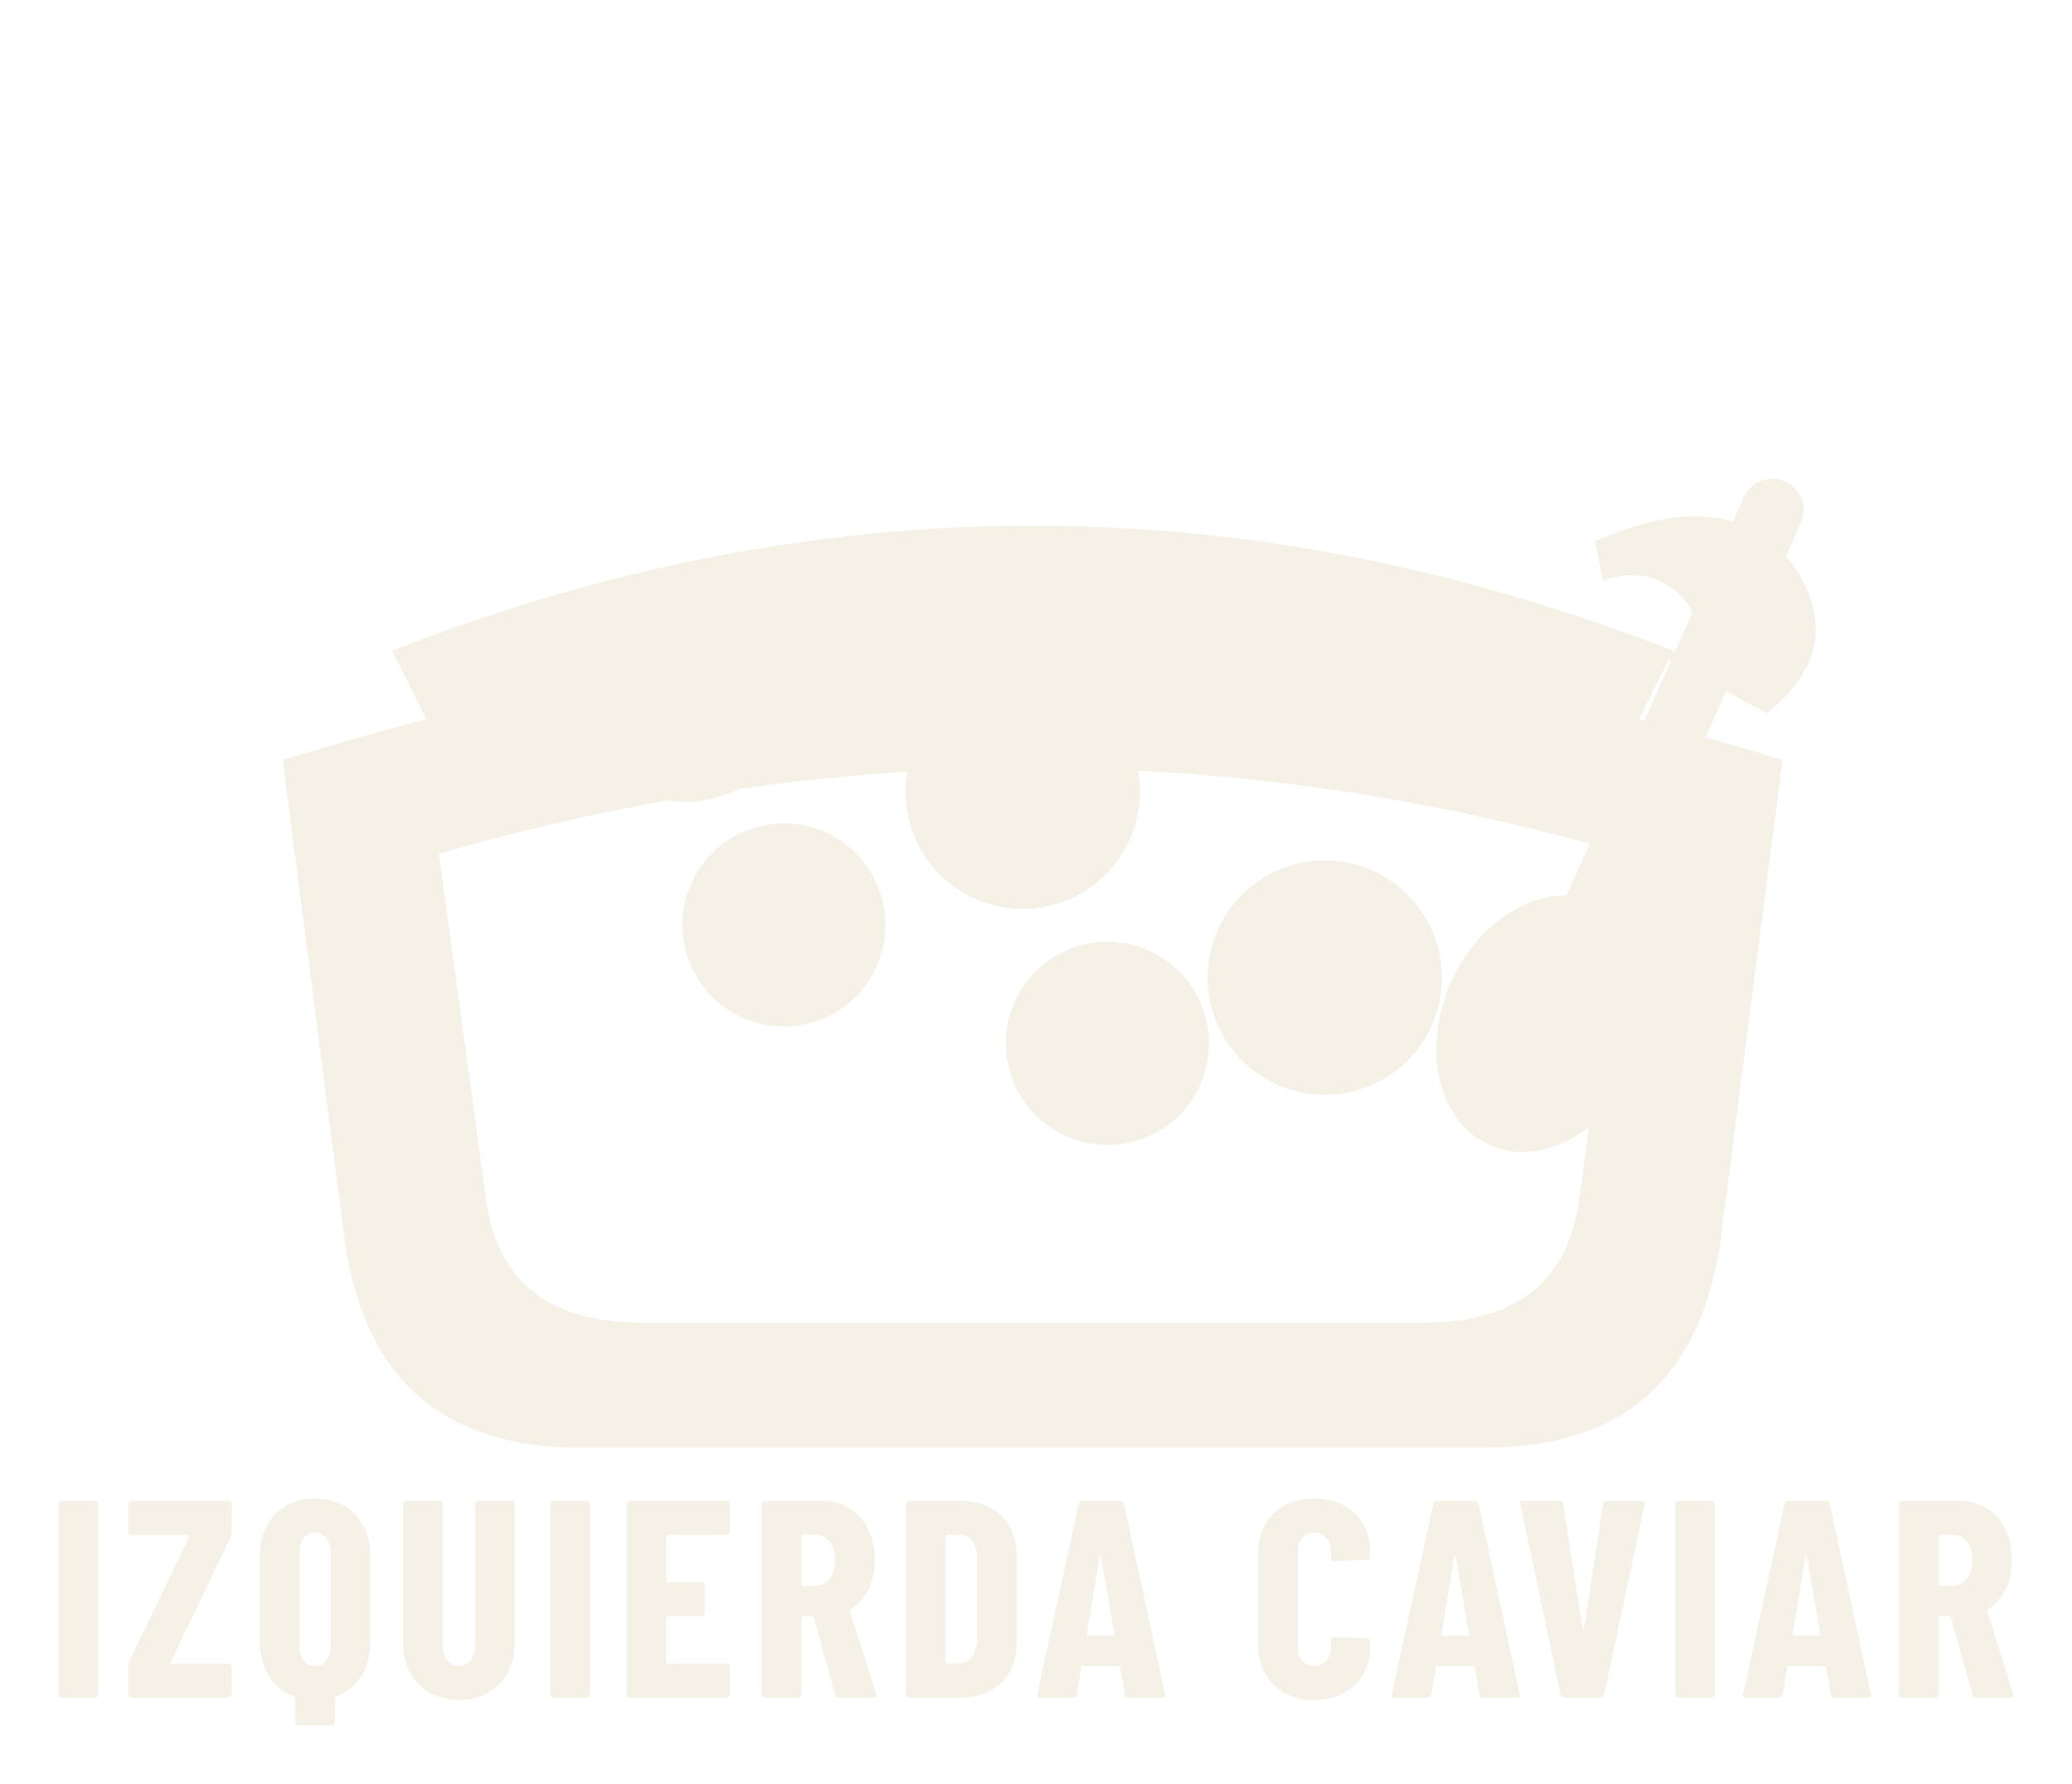
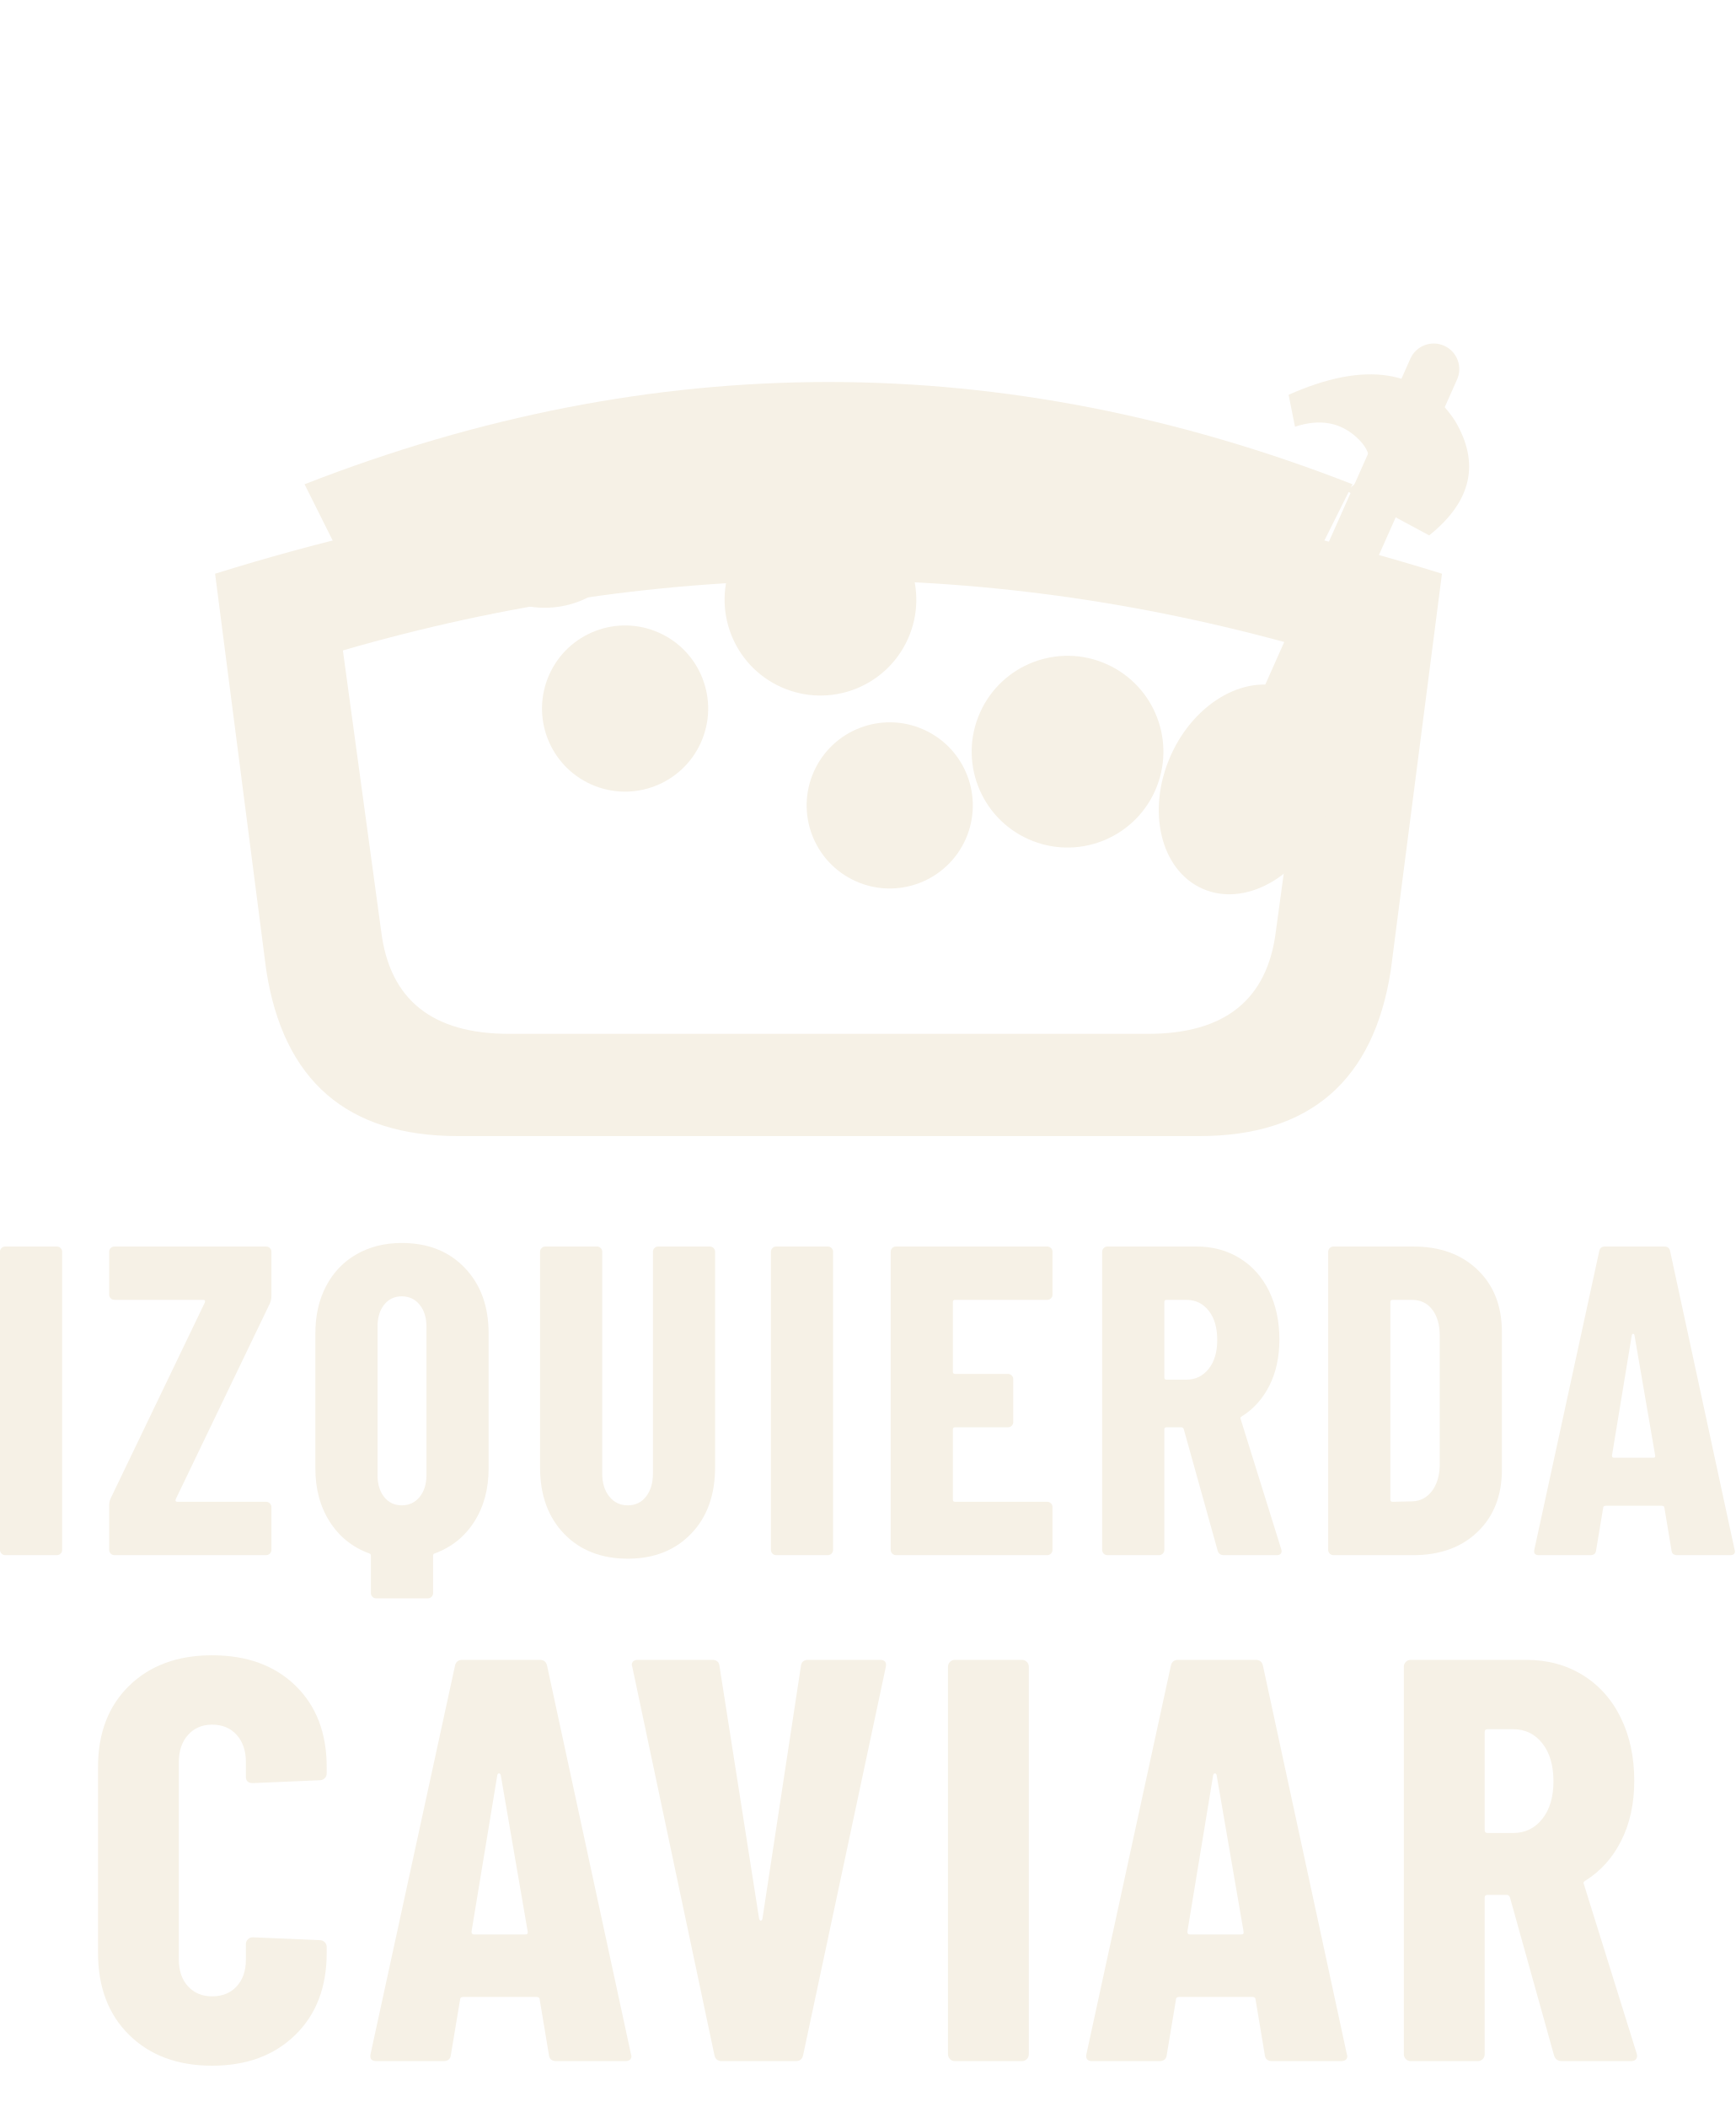
- <svg xmlns="http://www.w3.org/2000/svg" viewBox="27.81 12.72 265.25 228.32">
-   <g fill="#F6F1E6">
-     <path d="M78 96 q82 -32 164 0 l-8 16 q-74 -26 -148 0 Z" />
-     <path d="M232 82 q18 -8 26 4 q6 10 -4 18 l-13 -7 q6 -4 2 -8 q-4 -4 -10 -2 Z" />
-     <path fill-rule="evenodd" d="M64 110 q96 -30 192 0 l-8 62 q-4 26 -30 26 l-116 0 q-26 0 -30 -26 Z       M84 122 q76 -22 152 0 l-6 44 q-2 16 -20 16 l-100 0 q-18 0 -20 -16 Z" />
-     <g transform="rotate(24 236 120)">
-       <rect x="232" y="70" width="8" height="64" rx="4" />
-       <ellipse cx="236" cy="146" rx="13" ry="17" />
-       <circle cx="118" cy="151" r="15" />
-       <circle cx="163" cy="146" r="15" />
-       <circle cx="208" cy="152" r="15" />
-       <circle cx="142" cy="174" r="13" />
-       <circle cx="186" cy="171" r="13" />
+ <svg xmlns="http://www.w3.org/2000/svg" viewBox="0 0 299.3 363.4">
+   <g transform="translate(-33.44 -22.29) scale(1.1022)">
+     <g fill="#F6F1E6">
+       <path d="M78 96 q82 -32 164 0 l-8 16 q-74 -26 -148 0 Z" />
+       <path d="M232 82 q18 -8 26 4 q6 10 -4 18 l-13 -7 q6 -4 2 -8 q-4 -4 -10 -2 Z" />
+       <path fill-rule="evenodd" d="M64 110 q96 -30 192 0 l-8 62 q-4 26 -30 26 l-116 0 q-26 0 -30 -26 Z       M84 122 q76 -22 152 0 l-6 44 q-2 16 -20 16 l-100 0 q-18 0 -20 -16 Z" />
+       <g transform="rotate(24 236 120)">
+         <rect x="232" y="70" width="8" height="64" rx="4" />
+         <ellipse cx="236" cy="146" rx="13" ry="17" />
+         <circle cx="118" cy="151" r="15" />
+         <circle cx="163" cy="146" r="15" />
+         <circle cx="208" cy="152" r="15" />
+         <circle cx="142" cy="174" r="13" />
+         <circle cx="186" cy="171" r="13" />
+       </g>
    </g>
  </g>
-   <path fill="#F6F1E6" d="M35.746 230Q35.566 230 35.44 229.874Q35.314 229.748 35.314 229.568L35.314 229.568L35.314 205.232Q35.314 205.052 35.44 204.926Q35.566 204.8 35.746 204.8L35.746 204.8L39.958 204.8Q40.138 204.8 40.264 204.926Q40.39 205.052 40.39 205.232L40.39 205.232L40.39 229.568Q40.39 229.748 40.264 229.874Q40.138 230 39.958 230L39.958 230L35.746 230" />
-   <path fill="#F6F1E6" transform="translate(1.500 0)" d="M43.162 230Q42.982 230 42.856 229.874Q42.73 229.748 42.73 229.568L42.73 229.568L42.73 225.932Q42.73 225.644 42.838 225.392L42.838 225.392L50.542 209.372Q50.578 209.264 50.542 209.21Q50.506 209.156 50.398 209.156L50.398 209.156L43.162 209.156Q42.982 209.156 42.856 209.03Q42.73 208.904 42.73 208.724L42.73 208.724L42.73 205.232Q42.73 205.052 42.856 204.926Q42.982 204.8 43.162 204.8L43.162 204.8L55.546 204.8Q55.726 204.8 55.852 204.926Q55.978 205.052 55.978 205.232L55.978 205.232L55.978 208.868Q55.978 209.12 55.87 209.408L55.87 209.408L48.166 225.428Q48.13 225.536 48.166 225.59Q48.202 225.644 48.31 225.644L48.31 225.644L55.546 225.644Q55.726 225.644 55.852 225.77Q55.978 225.896 55.978 226.076L55.978 226.076L55.978 229.568Q55.978 229.748 55.852 229.874Q55.726 230 55.546 230L55.546 230L43.162 230" />
-   <path fill="#F6F1E6" transform="translate(3.000 0)" d="M65.122 204.512Q68.326 204.512 70.27 206.546Q72.214 208.58 72.214 211.892L72.214 211.892L72.214 222.908Q72.214 225.428 71.044 227.264Q69.874 229.1 67.822 229.856L67.822 229.856Q67.678 229.892 67.678 230.036L67.678 230.036L67.678 233.096Q67.678 233.276 67.552 233.402Q67.426 233.528 67.246 233.528L67.246 233.528L63.034 233.528Q62.854 233.528 62.728 233.402Q62.602 233.276 62.602 233.096L62.602 233.096L62.602 230.036Q62.602 229.892 62.458 229.856L62.458 229.856Q60.406 229.1 59.236 227.264Q58.066 225.428 58.066 222.908L58.066 222.908L58.066 211.892Q58.066 209.696 58.948 208.022Q59.83 206.348 61.432 205.43Q63.034 204.512 65.122 204.512L65.122 204.512M63.142 211.352L63.142 223.448Q63.142 224.564 63.682 225.248Q64.222 225.932 65.122 225.932L65.122 225.932Q66.022 225.932 66.58 225.248Q67.138 224.564 67.138 223.448L67.138 223.448L67.138 211.352Q67.138 210.236 66.58 209.552Q66.022 208.868 65.122 208.868L65.122 208.868Q64.222 208.868 63.682 209.552Q63.142 210.236 63.142 211.352L63.142 211.352" />
-   <path fill="#F6F1E6" transform="translate(4.500 0)" d="M82.078 230.288Q78.838 230.288 76.876 228.254Q74.914 226.22 74.914 222.836L74.914 222.836L74.914 205.232Q74.914 205.052 75.04 204.926Q75.166 204.8 75.346 204.8L75.346 204.8L79.558 204.8Q79.738 204.8 79.864 204.926Q79.99 205.052 79.99 205.232L79.99 205.232L79.99 223.34Q79.99 224.492 80.566 225.212Q81.142 225.932 82.078 225.932L82.078 225.932Q83.014 225.932 83.572 225.212Q84.13 224.492 84.13 223.34L84.13 223.34L84.13 205.232Q84.13 205.052 84.256 204.926Q84.382 204.8 84.562 204.8L84.562 204.8L88.774 204.8Q88.954 204.8 89.08 204.926Q89.206 205.052 89.206 205.232L89.206 205.232L89.206 222.836Q89.206 226.22 87.244 228.254Q85.282 230.288 82.078 230.288L82.078 230.288" />
-   <path fill="#F6F1E6" transform="translate(6.000 0)" d="M92.698 230Q92.518 230 92.392 229.874Q92.266 229.748 92.266 229.568L92.266 229.568L92.266 205.232Q92.266 205.052 92.392 204.926Q92.518 204.8 92.698 204.8L92.698 204.8L96.91 204.8Q97.09 204.8 97.216 204.926Q97.342 205.052 97.342 205.232L97.342 205.232L97.342 229.568Q97.342 229.748 97.216 229.874Q97.09 230 96.91 230L96.91 230L92.698 230" />
-   <path fill="#F6F1E6" transform="translate(7.500 0)" d="M113.758 208.724Q113.758 208.904 113.632 209.03Q113.506 209.156 113.326 209.156L113.326 209.156L105.802 209.156Q105.622 209.156 105.622 209.336L105.622 209.336L105.622 215.024Q105.622 215.204 105.802 215.204L105.802 215.204L110.122 215.204Q110.302 215.204 110.428 215.33Q110.554 215.456 110.554 215.636L110.554 215.636L110.554 219.128Q110.554 219.308 110.428 219.434Q110.302 219.56 110.122 219.56L110.122 219.56L105.802 219.56Q105.622 219.56 105.622 219.74L105.622 219.74L105.622 225.464Q105.622 225.644 105.802 225.644L105.802 225.644L113.326 225.644Q113.506 225.644 113.632 225.77Q113.758 225.896 113.758 226.076L113.758 226.076L113.758 229.568Q113.758 229.748 113.632 229.874Q113.506 230 113.326 230L113.326 230L100.978 230Q100.798 230 100.672 229.874Q100.546 229.748 100.546 229.568L100.546 229.568L100.546 205.232Q100.546 205.052 100.672 204.926Q100.798 204.8 100.978 204.8L100.978 204.8L113.326 204.8Q113.506 204.8 113.632 204.926Q113.758 205.052 113.758 205.232L113.758 205.232L113.758 208.724" />
-   <path fill="#F6F1E6" transform="translate(9.000 0)" d="M126.25 230Q125.854 230 125.746 229.64L125.746 229.64L122.974 219.704Q122.902 219.56 122.794 219.56L122.794 219.56L121.57 219.56Q121.39 219.56 121.39 219.74L121.39 219.74L121.39 229.568Q121.39 229.748 121.264 229.874Q121.138 230 120.958 230L120.958 230L116.746 230Q116.566 230 116.44 229.874Q116.314 229.748 116.314 229.568L116.314 229.568L116.314 205.232Q116.314 205.052 116.44 204.926Q116.566 204.8 116.746 204.8L116.746 204.8L124.018 204.8Q125.998 204.8 127.546 205.754Q129.094 206.708 129.94 208.436Q130.786 210.164 130.786 212.396L130.786 212.396Q130.786 214.52 129.976 216.14Q129.166 217.76 127.726 218.66L127.726 218.66Q127.654 218.696 127.618 218.75Q127.582 218.804 127.618 218.876L127.618 218.876L130.93 229.496L130.966 229.64Q130.966 230 130.57 230L130.57 230L126.25 230M121.57 209.156Q121.39 209.156 121.39 209.336L121.39 209.336L121.39 215.492Q121.39 215.672 121.57 215.672L121.57 215.672L123.19 215.672Q124.306 215.672 125.008 214.79Q125.71 213.908 125.71 212.432L125.71 212.432Q125.71 210.92 125.008 210.038Q124.306 209.156 123.19 209.156L123.19 209.156L121.57 209.156" />
-   <path fill="#F6F1E6" transform="translate(10.500 0)" d="M133.702 230Q133.522 230 133.396 229.874Q133.27 229.748 133.27 229.568L133.27 229.568L133.27 205.232Q133.27 205.052 133.396 204.926Q133.522 204.8 133.702 204.8L133.702 204.8L140.218 204.8Q143.494 204.8 145.474 206.708Q147.454 208.616 147.454 211.784L147.454 211.784L147.454 223.016Q147.454 226.184 145.474 228.092Q143.494 230 140.218 230L140.218 230L133.702 230M138.346 225.464Q138.346 225.644 138.526 225.644L138.526 225.644L140.146 225.608Q141.118 225.572 141.73 224.78Q142.342 223.988 142.378 222.692L142.378 222.692L142.378 212.108Q142.378 210.74 141.766 209.948Q141.154 209.156 140.11 209.156L140.11 209.156L138.526 209.156Q138.346 209.156 138.346 209.336L138.346 209.336L138.346 225.464" />
-   <path fill="#F6F1E6" transform="translate(12.000 0)" d="M160.27 230Q159.838 230 159.802 229.604L159.802 229.604L159.226 226.148Q159.226 225.968 159.01 225.968L159.01 225.968L154.438 225.968Q154.222 225.968 154.222 226.148L154.222 226.148L153.646 229.604Q153.61 230 153.178 230L153.178 230L148.966 230Q148.498 230 148.606 229.532L148.606 229.532L153.898 205.196Q153.97 204.8 154.366 204.8L154.366 204.8L159.226 204.8Q159.622 204.8 159.694 205.196L159.694 205.196L164.95 229.532L164.986 229.676Q164.986 230 164.59 230L164.59 230L160.27 230M154.942 221.864Q154.942 222.044 155.086 222.044L155.086 222.044L158.326 222.044Q158.506 222.044 158.47 221.864L158.47 221.864L156.778 212.036Q156.742 211.928 156.67 211.928Q156.598 211.928 156.562 212.036L156.562 212.036L154.942 221.864" />
-   <path fill="#F6F1E6" transform="translate(15.000 0)" d="M181.042 230.288Q177.802 230.288 175.84 228.362Q173.878 226.436 173.878 223.196L173.878 223.196L173.878 211.532Q173.878 208.328 175.84 206.42Q177.802 204.512 181.042 204.512L181.042 204.512Q184.318 204.512 186.28 206.42Q188.242 208.328 188.242 211.532L188.242 211.532L188.242 211.928Q188.242 212.108 188.116 212.234Q187.99 212.36 187.81 212.36L187.81 212.36L183.598 212.54Q183.166 212.54 183.166 212.144L183.166 212.144L183.166 211.208Q183.166 210.164 182.59 209.516Q182.014 208.868 181.042 208.868L181.042 208.868Q180.106 208.868 179.53 209.516Q178.954 210.164 178.954 211.208L178.954 211.208L178.954 223.628Q178.954 224.672 179.53 225.302Q180.106 225.932 181.042 225.932L181.042 225.932Q182.014 225.932 182.59 225.302Q183.166 224.672 183.166 223.628L183.166 223.628L183.166 222.656Q183.166 222.476 183.292 222.35Q183.418 222.224 183.598 222.224L183.598 222.224L187.81 222.404Q187.99 222.404 188.116 222.53Q188.242 222.656 188.242 222.836L188.242 222.836L188.242 223.196Q188.242 226.436 186.262 228.362Q184.282 230.288 181.042 230.288L181.042 230.288" />
-   <path fill="#F6F1E6" transform="translate(16.500 0)" d="M201.166 230Q200.734 230 200.698 229.604L200.698 229.604L200.122 226.148Q200.122 225.968 199.906 225.968L199.906 225.968L195.334 225.968Q195.118 225.968 195.118 226.148L195.118 226.148L194.542 229.604Q194.506 230 194.074 230L194.074 230L189.862 230Q189.394 230 189.502 229.532L189.502 229.532L194.794 205.196Q194.866 204.8 195.262 204.8L195.262 204.8L200.122 204.8Q200.518 204.8 200.59 205.196L200.59 205.196L205.846 229.532L205.882 229.676Q205.882 230 205.486 230L205.486 230L201.166 230M195.838 221.864Q195.838 222.044 195.982 222.044L195.982 222.044L199.222 222.044Q199.402 222.044 199.366 221.864L199.366 221.864L197.674 212.036Q197.638 211.928 197.566 211.928Q197.494 211.928 197.458 212.036L197.458 212.036L195.838 221.864" />
-   <path fill="#F6F1E6" transform="translate(18.000 0)" d="M210.058 230Q209.662 230 209.59 229.604L209.59 229.604L204.442 205.268L204.406 205.124Q204.406 204.8 204.802 204.8L204.802 204.8L209.446 204.8Q209.878 204.8 209.914 205.196L209.914 205.196L212.398 221.036Q212.434 221.18 212.506 221.18Q212.578 221.18 212.614 221.036L212.614 221.036L215.026 205.196Q215.062 204.8 215.494 204.8L215.494 204.8L219.994 204.8Q220.462 204.8 220.354 205.268L220.354 205.268L215.17 229.604Q215.098 230 214.702 230L214.702 230L210.058 230" />
-   <path fill="#F6F1E6" transform="translate(19.500 0)" d="M223.198 230Q223.018 230 222.892 229.874Q222.766 229.748 222.766 229.568L222.766 229.568L222.766 205.232Q222.766 205.052 222.892 204.926Q223.018 204.8 223.198 204.8L223.198 204.8L227.41 204.8Q227.59 204.8 227.716 204.926Q227.842 205.052 227.842 205.232L227.842 205.232L227.842 229.568Q227.842 229.748 227.716 229.874Q227.59 230 227.41 230L227.41 230L223.198 230" />
-   <path fill="#F6F1E6" transform="translate(21.000 0)" d="M241.63 230Q241.198 230 241.162 229.604L241.162 229.604L240.586 226.148Q240.586 225.968 240.37 225.968L240.37 225.968L235.798 225.968Q235.582 225.968 235.582 226.148L235.582 226.148L235.006 229.604Q234.97 230 234.538 230L234.538 230L230.326 230Q229.858 230 229.966 229.532L229.966 229.532L235.258 205.196Q235.33 204.8 235.726 204.8L235.726 204.8L240.586 204.8Q240.982 204.8 241.054 205.196L241.054 205.196L246.31 229.532L246.346 229.676Q246.346 230 245.95 230L245.95 230L241.63 230M236.302 221.864Q236.302 222.044 236.446 222.044L236.446 222.044L239.686 222.044Q239.866 222.044 239.83 221.864L239.83 221.864L238.138 212.036Q238.102 211.928 238.03 211.928Q237.958 211.928 237.922 212.036L237.922 212.036L236.302 221.864" />
-   <path fill="#F6F1E6" transform="translate(22.500 0)" d="M258.334 230Q257.938 230 257.83 229.64L257.83 229.64L255.058 219.704Q254.986 219.56 254.878 219.56L254.878 219.56L253.654 219.56Q253.474 219.56 253.474 219.74L253.474 219.74L253.474 229.568Q253.474 229.748 253.348 229.874Q253.222 230 253.042 230L253.042 230L248.83 230Q248.65 230 248.524 229.874Q248.398 229.748 248.398 229.568L248.398 229.568L248.398 205.232Q248.398 205.052 248.524 204.926Q248.65 204.8 248.83 204.8L248.83 204.8L256.102 204.8Q258.082 204.8 259.63 205.754Q261.178 206.708 262.024 208.436Q262.87 210.164 262.87 212.396L262.87 212.396Q262.87 214.52 262.06 216.14Q261.25 217.76 259.81 218.66L259.81 218.66Q259.738 218.696 259.702 218.75Q259.666 218.804 259.702 218.876L259.702 218.876L263.014 229.496L263.05 229.64Q263.05 230 262.654 230L262.654 230L258.334 230M253.654 209.156Q253.474 209.156 253.474 209.336L253.474 209.336L253.474 215.492Q253.474 215.672 253.654 215.672L253.654 215.672L255.274 215.672Q256.39 215.672 257.092 214.79Q257.794 213.908 257.794 212.432L257.794 212.432Q257.794 210.92 257.092 210.038Q256.39 209.156 255.274 209.156L255.274 209.156L253.654 209.156" />
+   <g transform="translate(-74.60 -217.63) scale(2.1124)">
+     <path fill="#F6F1E6" d="M35.746 230Q35.566 230 35.44 229.874Q35.314 229.748 35.314 229.568L35.314 229.568L35.314 205.232Q35.314 205.052 35.44 204.926Q35.566 204.8 35.746 204.8L35.746 204.8L39.958 204.8Q40.138 204.8 40.264 204.926Q40.39 205.052 40.39 205.232L40.39 205.232L40.39 229.568Q40.39 229.748 40.264 229.874Q40.138 230 39.958 230L39.958 230L35.746 230" />
+     <path fill="#F6F1E6" transform="translate(1.500 0)" d="M43.162 230Q42.982 230 42.856 229.874Q42.73 229.748 42.73 229.568L42.73 229.568L42.73 225.932Q42.73 225.644 42.838 225.392L42.838 225.392L50.542 209.372Q50.578 209.264 50.542 209.21Q50.506 209.156 50.398 209.156L50.398 209.156L43.162 209.156Q42.982 209.156 42.856 209.03Q42.73 208.904 42.73 208.724L42.73 208.724L42.73 205.232Q42.73 205.052 42.856 204.926Q42.982 204.8 43.162 204.8L43.162 204.8L55.546 204.8Q55.726 204.8 55.852 204.926Q55.978 205.052 55.978 205.232L55.978 205.232L55.978 208.868Q55.978 209.12 55.87 209.408L55.87 209.408L48.166 225.428Q48.13 225.536 48.166 225.59Q48.202 225.644 48.31 225.644L48.31 225.644L55.546 225.644Q55.726 225.644 55.852 225.77Q55.978 225.896 55.978 226.076L55.978 226.076L55.978 229.568Q55.978 229.748 55.852 229.874Q55.726 230 55.546 230L55.546 230L43.162 230" />
+     <path fill="#F6F1E6" transform="translate(3.000 0)" d="M65.122 204.512Q68.326 204.512 70.27 206.546Q72.214 208.58 72.214 211.892L72.214 211.892L72.214 222.908Q72.214 225.428 71.044 227.264Q69.874 229.1 67.822 229.856L67.822 229.856Q67.678 229.892 67.678 230.036L67.678 230.036L67.678 233.096Q67.678 233.276 67.552 233.402Q67.426 233.528 67.246 233.528L67.246 233.528L63.034 233.528Q62.854 233.528 62.728 233.402Q62.602 233.276 62.602 233.096L62.602 233.096L62.602 230.036Q62.602 229.892 62.458 229.856L62.458 229.856Q60.406 229.1 59.236 227.264Q58.066 225.428 58.066 222.908L58.066 222.908L58.066 211.892Q58.066 209.696 58.948 208.022Q59.83 206.348 61.432 205.43Q63.034 204.512 65.122 204.512L65.122 204.512M63.142 211.352L63.142 223.448Q63.142 224.564 63.682 225.248Q64.222 225.932 65.122 225.932L65.122 225.932Q66.022 225.932 66.58 225.248Q67.138 224.564 67.138 223.448L67.138 223.448L67.138 211.352Q67.138 210.236 66.58 209.552Q66.022 208.868 65.122 208.868L65.122 208.868Q64.222 208.868 63.682 209.552Q63.142 210.236 63.142 211.352L63.142 211.352" />
+     <path fill="#F6F1E6" transform="translate(4.500 0)" d="M82.078 230.288Q78.838 230.288 76.876 228.254Q74.914 226.22 74.914 222.836L74.914 222.836L74.914 205.232Q74.914 205.052 75.04 204.926Q75.166 204.8 75.346 204.8L75.346 204.8L79.558 204.8Q79.738 204.8 79.864 204.926Q79.99 205.052 79.99 205.232L79.99 205.232L79.99 223.34Q79.99 224.492 80.566 225.212Q81.142 225.932 82.078 225.932L82.078 225.932Q83.014 225.932 83.572 225.212Q84.13 224.492 84.13 223.34L84.13 223.34L84.13 205.232Q84.13 205.052 84.256 204.926Q84.382 204.8 84.562 204.8L84.562 204.8L88.774 204.8Q88.954 204.8 89.08 204.926Q89.206 205.052 89.206 205.232L89.206 205.232L89.206 222.836Q89.206 226.22 87.244 228.254Q85.282 230.288 82.078 230.288L82.078 230.288" />
+     <path fill="#F6F1E6" transform="translate(6.000 0)" d="M92.698 230Q92.518 230 92.392 229.874Q92.266 229.748 92.266 229.568L92.266 229.568L92.266 205.232Q92.266 205.052 92.392 204.926Q92.518 204.8 92.698 204.8L92.698 204.8L96.91 204.8Q97.09 204.8 97.216 204.926Q97.342 205.052 97.342 205.232L97.342 205.232L97.342 229.568Q97.342 229.748 97.216 229.874Q97.09 230 96.91 230L96.91 230L92.698 230" />
+     <path fill="#F6F1E6" transform="translate(7.500 0)" d="M113.758 208.724Q113.758 208.904 113.632 209.03Q113.506 209.156 113.326 209.156L113.326 209.156L105.802 209.156Q105.622 209.156 105.622 209.336L105.622 209.336L105.622 215.024Q105.622 215.204 105.802 215.204L105.802 215.204L110.122 215.204Q110.302 215.204 110.428 215.33Q110.554 215.456 110.554 215.636L110.554 215.636L110.554 219.128Q110.554 219.308 110.428 219.434Q110.302 219.56 110.122 219.56L110.122 219.56L105.802 219.56Q105.622 219.56 105.622 219.74L105.622 219.74L105.622 225.464Q105.622 225.644 105.802 225.644L105.802 225.644L113.326 225.644Q113.506 225.644 113.632 225.77Q113.758 225.896 113.758 226.076L113.758 226.076L113.758 229.568Q113.758 229.748 113.632 229.874Q113.506 230 113.326 230L113.326 230L100.978 230Q100.798 230 100.672 229.874Q100.546 229.748 100.546 229.568L100.546 229.568L100.546 205.232Q100.546 205.052 100.672 204.926Q100.798 204.8 100.978 204.8L100.978 204.8L113.326 204.8Q113.506 204.8 113.632 204.926Q113.758 205.052 113.758 205.232L113.758 205.232L113.758 208.724" />
+     <path fill="#F6F1E6" transform="translate(9.000 0)" d="M126.25 230Q125.854 230 125.746 229.64L125.746 229.64L122.974 219.704Q122.902 219.56 122.794 219.56L122.794 219.56L121.57 219.56Q121.39 219.56 121.39 219.74L121.39 219.74L121.39 229.568Q121.39 229.748 121.264 229.874Q121.138 230 120.958 230L120.958 230L116.746 230Q116.566 230 116.44 229.874Q116.314 229.748 116.314 229.568L116.314 229.568L116.314 205.232Q116.314 205.052 116.44 204.926Q116.566 204.8 116.746 204.8L116.746 204.8L124.018 204.8Q125.998 204.8 127.546 205.754Q129.094 206.708 129.94 208.436Q130.786 210.164 130.786 212.396L130.786 212.396Q130.786 214.52 129.976 216.14Q129.166 217.76 127.726 218.66L127.726 218.66Q127.654 218.696 127.618 218.75Q127.582 218.804 127.618 218.876L127.618 218.876L130.93 229.496L130.966 229.64Q130.966 230 130.57 230L130.57 230L126.25 230M121.57 209.156Q121.39 209.156 121.39 209.336L121.39 209.336L121.39 215.492Q121.39 215.672 121.57 215.672L121.57 215.672L123.19 215.672Q124.306 215.672 125.008 214.79Q125.71 213.908 125.71 212.432L125.71 212.432Q125.71 210.92 125.008 210.038Q124.306 209.156 123.19 209.156L123.19 209.156L121.57 209.156" />
+     <path fill="#F6F1E6" transform="translate(10.500 0)" d="M133.702 230Q133.522 230 133.396 229.874Q133.27 229.748 133.27 229.568L133.27 229.568L133.27 205.232Q133.27 205.052 133.396 204.926Q133.522 204.8 133.702 204.8L133.702 204.8L140.218 204.8Q143.494 204.8 145.474 206.708Q147.454 208.616 147.454 211.784L147.454 211.784L147.454 223.016Q147.454 226.184 145.474 228.092Q143.494 230 140.218 230L140.218 230L133.702 230M138.346 225.464Q138.346 225.644 138.526 225.644L138.526 225.644L140.146 225.608Q141.118 225.572 141.73 224.78Q142.342 223.988 142.378 222.692L142.378 222.692L142.378 212.108Q142.378 210.74 141.766 209.948Q141.154 209.156 140.11 209.156L140.11 209.156L138.526 209.156Q138.346 209.156 138.346 209.336L138.346 209.336L138.346 225.464" />
+     <path fill="#F6F1E6" transform="translate(12.000 0)" d="M160.27 230Q159.838 230 159.802 229.604L159.802 229.604L159.226 226.148Q159.226 225.968 159.01 225.968L159.01 225.968L154.438 225.968Q154.222 225.968 154.222 226.148L154.222 226.148L153.646 229.604Q153.61 230 153.178 230L153.178 230L148.966 230Q148.498 230 148.606 229.532L148.606 229.532L153.898 205.196Q153.97 204.8 154.366 204.8L154.366 204.8L159.226 204.8Q159.622 204.8 159.694 205.196L159.694 205.196L164.95 229.532L164.986 229.676Q164.986 230 164.59 230L164.59 230L160.27 230M154.942 221.864Q154.942 222.044 155.086 222.044L155.086 222.044L158.326 222.044Q158.506 222.044 158.47 221.864L158.47 221.864L156.778 212.036Q156.742 211.928 156.67 211.928Q156.598 211.928 156.562 212.036L156.562 212.036L154.942 221.864" />
+   </g>
+   <g transform="translate(-501.79 -276.14) scale(2.7462)">
+     <path fill="#F6F1E6" transform="translate(15.000 0)" d="M181.042 230.288Q177.802 230.288 175.84 228.362Q173.878 226.436 173.878 223.196L173.878 223.196L173.878 211.532Q173.878 208.328 175.84 206.42Q177.802 204.512 181.042 204.512L181.042 204.512Q184.318 204.512 186.28 206.42Q188.242 208.328 188.242 211.532L188.242 211.532L188.242 211.928Q188.242 212.108 188.116 212.234Q187.99 212.36 187.81 212.36L187.81 212.36L183.598 212.54Q183.166 212.54 183.166 212.144L183.166 212.144L183.166 211.208Q183.166 210.164 182.59 209.516Q182.014 208.868 181.042 208.868L181.042 208.868Q180.106 208.868 179.53 209.516Q178.954 210.164 178.954 211.208L178.954 211.208L178.954 223.628Q178.954 224.672 179.53 225.302Q180.106 225.932 181.042 225.932L181.042 225.932Q182.014 225.932 182.59 225.302Q183.166 224.672 183.166 223.628L183.166 223.628L183.166 222.656Q183.166 222.476 183.292 222.35Q183.418 222.224 183.598 222.224L183.598 222.224L187.81 222.404Q187.99 222.404 188.116 222.53Q188.242 222.656 188.242 222.836L188.242 222.836L188.242 223.196Q188.242 226.436 186.262 228.362Q184.282 230.288 181.042 230.288L181.042 230.288" />
+     <path fill="#F6F1E6" transform="translate(16.500 0)" d="M201.166 230Q200.734 230 200.698 229.604L200.698 229.604L200.122 226.148Q200.122 225.968 199.906 225.968L199.906 225.968L195.334 225.968Q195.118 225.968 195.118 226.148L195.118 226.148L194.542 229.604Q194.506 230 194.074 230L194.074 230L189.862 230Q189.394 230 189.502 229.532L189.502 229.532L194.794 205.196Q194.866 204.8 195.262 204.8L195.262 204.8L200.122 204.8Q200.518 204.8 200.59 205.196L200.59 205.196L205.846 229.532L205.882 229.676Q205.882 230 205.486 230L205.486 230L201.166 230M195.838 221.864Q195.838 222.044 195.982 222.044L195.982 222.044L199.222 222.044Q199.402 222.044 199.366 221.864L199.366 221.864L197.674 212.036Q197.638 211.928 197.566 211.928Q197.494 211.928 197.458 212.036L197.458 212.036L195.838 221.864" />
+     <path fill="#F6F1E6" transform="translate(18.000 0)" d="M210.058 230Q209.662 230 209.59 229.604L209.59 229.604L204.442 205.268L204.406 205.124Q204.406 204.8 204.802 204.8L204.802 204.8L209.446 204.8Q209.878 204.8 209.914 205.196L209.914 205.196L212.398 221.036Q212.434 221.18 212.506 221.18Q212.578 221.18 212.614 221.036L212.614 221.036L215.026 205.196Q215.062 204.8 215.494 204.8L215.494 204.8L219.994 204.8Q220.462 204.8 220.354 205.268L220.354 205.268L215.17 229.604Q215.098 230 214.702 230L214.702 230L210.058 230" />
+     <path fill="#F6F1E6" transform="translate(19.500 0)" d="M223.198 230Q223.018 230 222.892 229.874Q222.766 229.748 222.766 229.568L222.766 229.568L222.766 205.232Q222.766 205.052 222.892 204.926Q223.018 204.8 223.198 204.8L223.198 204.8L227.41 204.8Q227.59 204.8 227.716 204.926Q227.842 205.052 227.842 205.232L227.842 205.232L227.842 229.568Q227.842 229.748 227.716 229.874Q227.59 230 227.41 230L227.41 230L223.198 230" />
+     <path fill="#F6F1E6" transform="translate(21.000 0)" d="M241.63 230Q241.198 230 241.162 229.604L241.162 229.604L240.586 226.148Q240.586 225.968 240.37 225.968L240.37 225.968L235.798 225.968Q235.582 225.968 235.582 226.148L235.582 226.148L235.006 229.604Q234.97 230 234.538 230L234.538 230L230.326 230Q229.858 230 229.966 229.532L229.966 229.532L235.258 205.196Q235.33 204.8 235.726 204.8L235.726 204.8L240.586 204.8Q240.982 204.8 241.054 205.196L241.054 205.196L246.31 229.532L246.346 229.676Q246.346 230 245.95 230L245.95 230L241.63 230M236.302 221.864Q236.302 222.044 236.446 222.044L236.446 222.044L239.686 222.044Q239.866 222.044 239.83 221.864L239.83 221.864L238.138 212.036Q238.102 211.928 238.03 211.928Q237.958 211.928 237.922 212.036L237.922 212.036L236.302 221.864" />
+     <path fill="#F6F1E6" transform="translate(22.500 0)" d="M258.334 230Q257.938 230 257.83 229.64L257.83 229.64L255.058 219.704Q254.986 219.56 254.878 219.56L254.878 219.56L253.654 219.56Q253.474 219.56 253.474 219.74L253.474 219.74L253.474 229.568Q253.474 229.748 253.348 229.874Q253.222 230 253.042 230L253.042 230L248.83 230Q248.65 230 248.524 229.874Q248.398 229.748 248.398 229.568L248.398 229.568L248.398 205.232Q248.398 205.052 248.524 204.926Q248.65 204.8 248.83 204.8L248.83 204.8L256.102 204.8Q258.082 204.8 259.63 205.754Q261.178 206.708 262.024 208.436Q262.87 210.164 262.87 212.396L262.87 212.396Q262.87 214.52 262.06 216.14Q261.25 217.76 259.81 218.66L259.81 218.66Q259.738 218.696 259.702 218.75Q259.666 218.804 259.702 218.876L259.702 218.876L263.014 229.496L263.05 229.64Q263.05 230 262.654 230L262.654 230L258.334 230M253.654 209.156Q253.474 209.156 253.474 209.336L253.474 209.336L253.474 215.492Q253.474 215.672 253.654 215.672L253.654 215.672L255.274 215.672Q256.39 215.672 257.092 214.79Q257.794 213.908 257.794 212.432L257.794 212.432Q257.794 210.92 257.092 210.038Q256.39 209.156 255.274 209.156L255.274 209.156L253.654 209.156" />
+   </g>
</svg>
